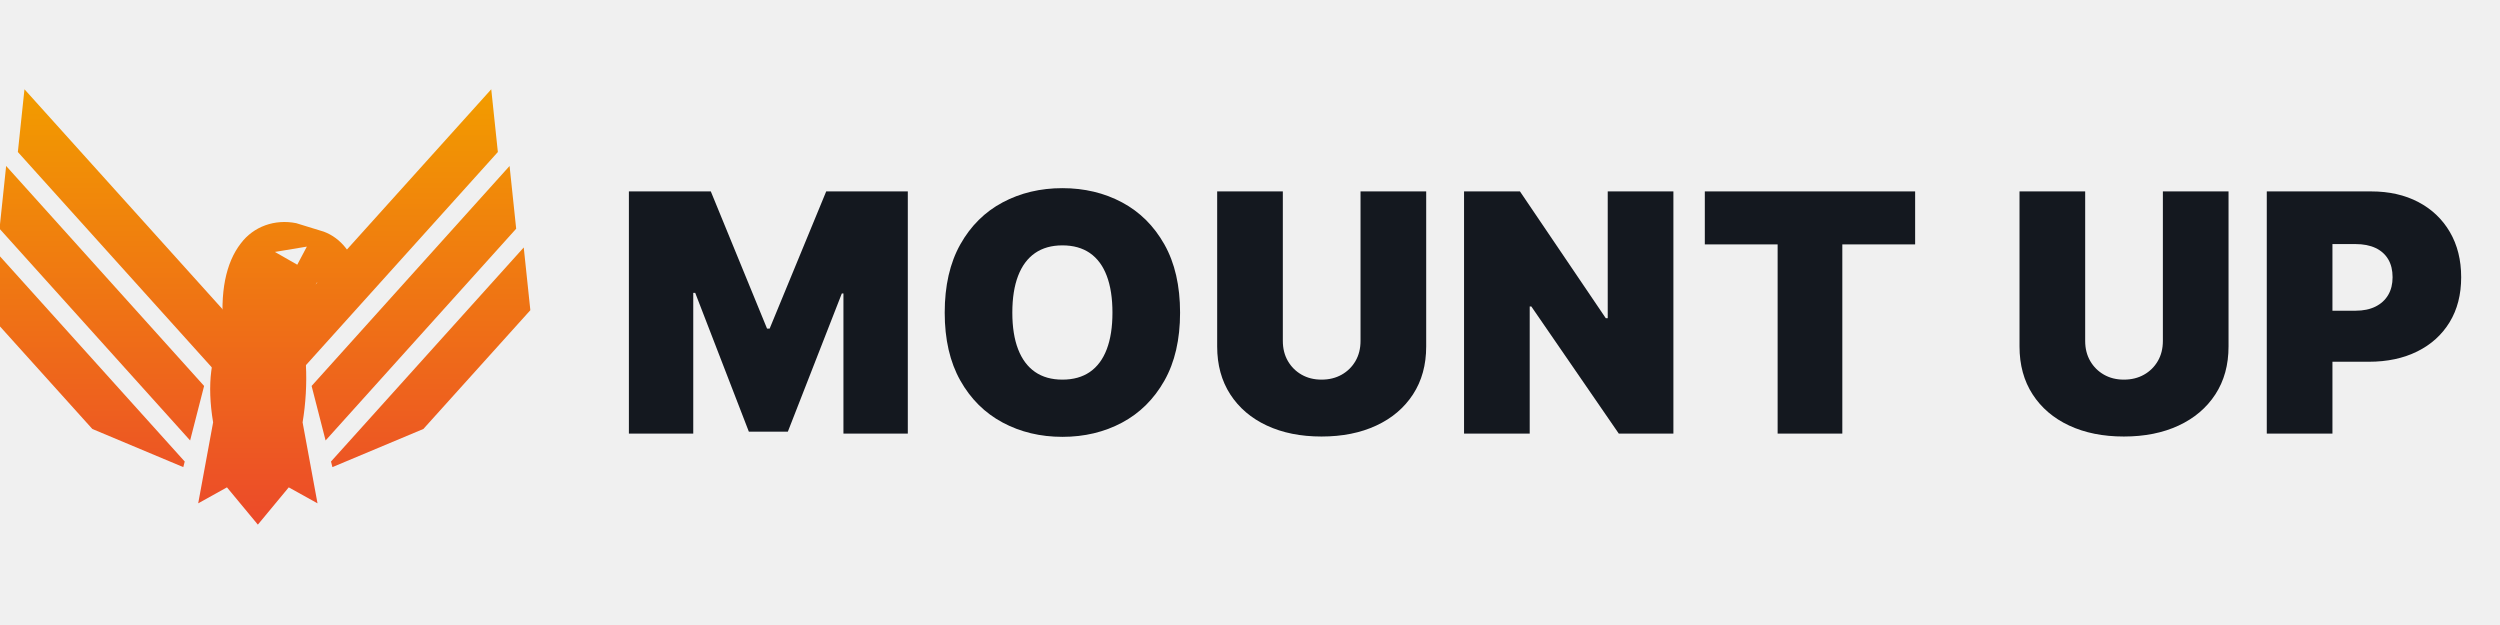
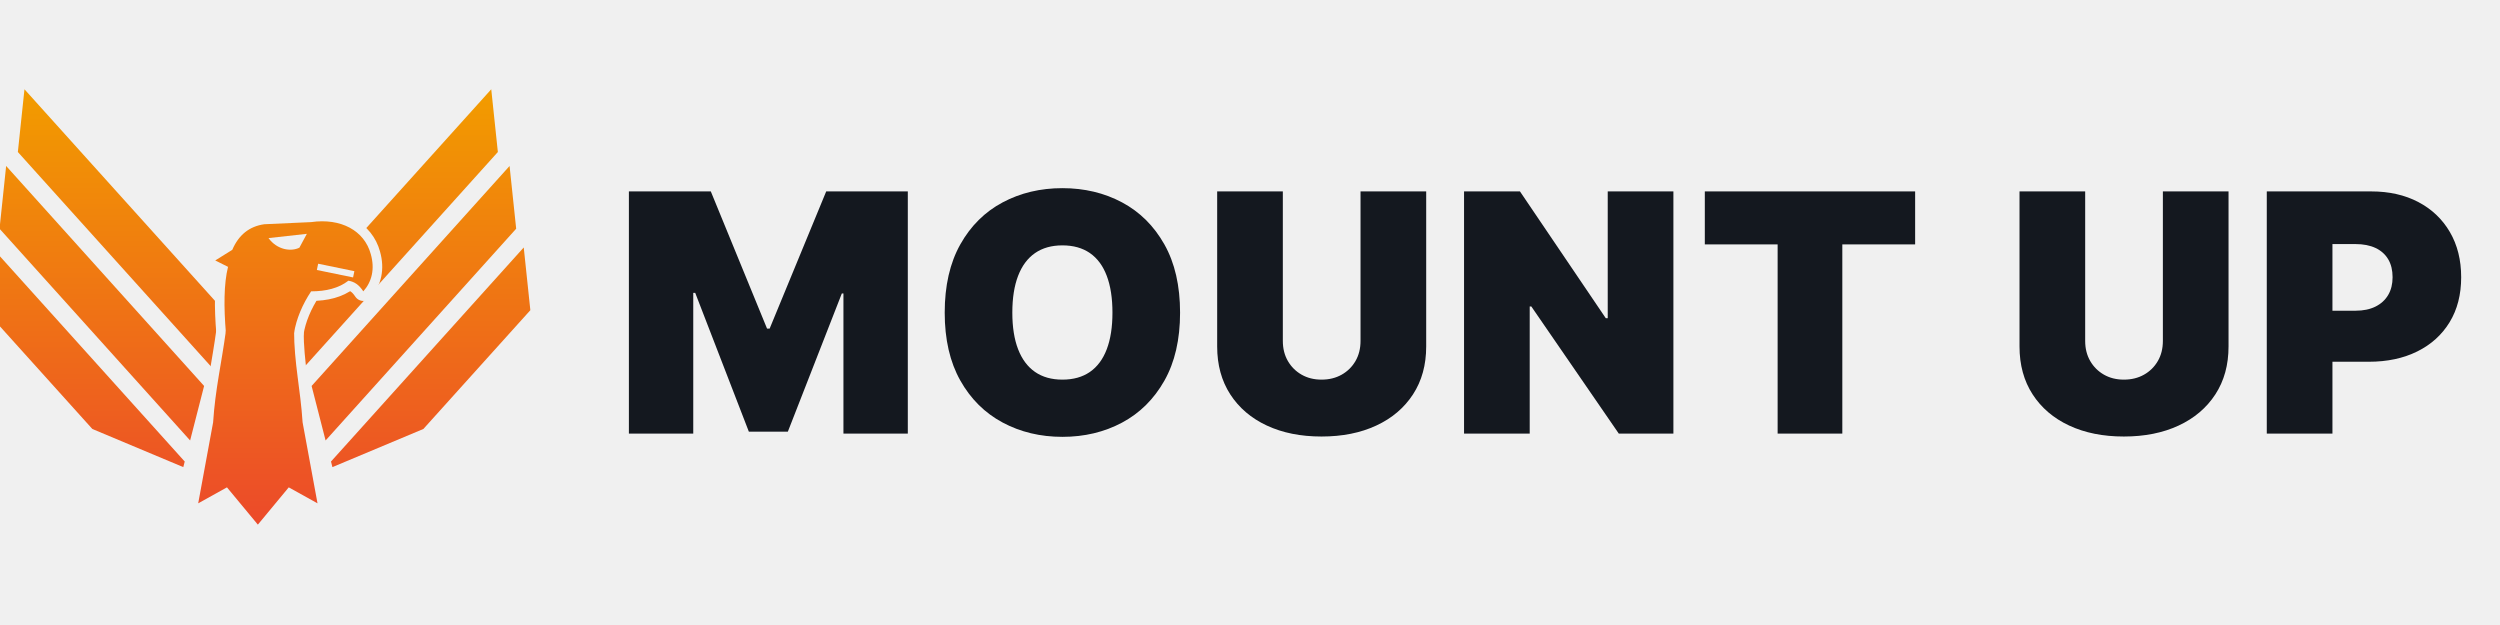
<svg xmlns="http://www.w3.org/2000/svg" viewBox="0 0 640 160" width="640" height="160">
  <g transform="translate(0 14)">
    <g transform="translate(-3.8 2.5) scale(0.2727)">
      <defs>
        <linearGradient id="gwl" x1="0" y1="432" x2="0" y2="34" gradientUnits="userSpaceOnUse">
          <stop offset="0" stop-color="#ec4a2a" />
          <stop offset="1" stop-color="#f29a00" />
        </linearGradient>
        <clipPath id="cwl">
          <path d="M0 0 L240 0 L240 236 L206 300 L186 378 L0 300Z" />
        </clipPath>
+         <mask id="wwl" maskUnits="userSpaceOnUse" x="-50" y="-50" width="612" height="612">
+           <rect x="-50" y="-50" width="612" height="612" fill="#fff" />
+           <path d="M234 272 L226 252 C224 228 224 206 228 190 L216 184 L232 174 C238 160 248 152 262 150 L306 148 C334 144 356 156 362 178 C366 192 363 204 355 213 C351 207 347 204 341 203 C332 210 320 213 306 213 C298 225 292 239 290 252 L282 272 Z" fill="#000" stroke="#000" stroke-width="18" stroke-linejoin="round" />
+           <path d="M226 250 C222 280 216 305 214 336 L200 412 L227 397 L256 432 L285 397 L312 412 L298 336 C296 305 290 280 290 250 Z" fill="#000" stroke="#000" stroke-width="18" stroke-linejoin="round" />
+         </mask>
+         <mask id="hwl" maskUnits="userSpaceOnUse" x="-50" y="-50" width="612" height="612">
+           <rect x="-50" y="-50" width="612" height="612" fill="#fff" />
+           <path d="M266 163 L302 159 L295 172 C287 176 274 174 266 163 Z" fill="#000" stroke="#000" stroke-width="0" />
+           <path d="M346 197 L312 190" fill="none" stroke="#000" stroke-width="6" />
+         </mask>
      </defs>
      <g fill="url(#gwl)">
-         <g clip-path="url(#cwl)">
-           <path d="M325.7 344 L36.9 23.3 L30.7 82.2 L293 373.5Z" />
-           <path d="M280.3 384.9 L19.7 95.3 L13.5 154.2 L247.6 414.3Z" />
-           <path d="M235 425.7 L6.4 171.8 L0.2 230.7 L202.3 455.1Z" />
-         </g>
-         <g transform="translate(512 0) scale(-1 1)">
+         <g mask="url(#wwl)">
          <g clip-path="url(#cwl)">
            <path d="M325.7 344 L36.9 23.3 L30.7 82.2 L293 373.5Z" />
            <path d="M280.3 384.9 L19.7 95.3 L13.5 154.2 L247.6 414.3Z" />
            <path d="M235 425.7 L6.4 171.8 L0.2 230.7 L202.3 455.1Z" />
          </g>
+           <g transform="translate(512 0) scale(-1 1)">
+             <g clip-path="url(#cwl)">
+               <path d="M325.7 344 L36.9 23.3 L30.7 82.2 L293 373.5Z" />
+               <path d="M280.3 384.9 L19.7 95.3 L13.5 154.2 L247.6 414.3Z" />
+               <path d="M235 425.7 L6.4 171.8 L0.2 230.7 L202.3 455.1Z" />
+             </g>
+           </g>
        </g>
-         <path fill-rule="evenodd" d="M224 252 C220 214 226 186 240 168 C252 152 272 145 292 149 L318 157 C334 163 346 178 350 198 L346 220 L330 203 L311 205 C307 219 301 229 293 237 C302 262 304 300 298 336 L312 412 L285 397 L256 432 L227 397 L200 412 L214 336 C208 300 212 272 224 252 Z M272 176 L302 171 L293 188 Z" />
+         <g mask="url(#hwl)">
+           <path d="M226 250 C222 280 216 305 214 336 L200 412 L227 397 L256 432 L285 397 L312 412 L298 336 C296 305 290 280 290 250 Z" />
+           <path d="M234 272 L226 252 C224 228 224 206 228 190 L216 184 L232 174 C238 160 248 152 262 150 L306 148 C334 144 356 156 362 178 C366 192 363 204 355 213 C351 207 347 204 341 203 C332 210 320 213 306 213 C298 225 292 239 290 252 L282 272 Z" />
+         </g>
      </g>
    </g>
  </g>
  <g fill="#14181f">
    <path transform="translate(158 111) scale(0.04161)" d="M72 -1490H576L922 -646H938L1286 -1490H1788V0H1392V-862H1382L1050 -12H810L480 -866H468V0H72Z" />
    <path transform="translate(239.1 111) scale(0.04161)" d="M790 20Q587 20 422.5 -68.0Q258 -156 162.0 -326.5Q66 -497 66 -744Q66 -993 162.0 -1164.0Q258 -1335 422.5 -1422.5Q587 -1510 790 -1510Q993 -1510 1157.0 -1422.5Q1321 -1335 1417.5 -1164.0Q1514 -993 1514 -744Q1514 -496 1417.5 -325.5Q1321 -155 1157.0 -67.5Q993 20 790 20ZM790 -332Q891 -332 959.5 -379.5Q1028 -427 1063.0 -519.0Q1098 -611 1098 -744Q1098 -878 1063.0 -970.5Q1028 -1063 959.5 -1110.5Q891 -1158 790 -1158Q690 -1158 621.5 -1110.5Q553 -1063 517.5 -970.5Q482 -878 482 -744Q482 -611 517.5 -519.0Q553 -427 621.5 -379.5Q690 -332 790 -332Z" />
    <path transform="translate(308.6 111) scale(0.04161)" d="M954 -1490H1358V-536Q1358 -366 1277.0 -241.5Q1196 -117 1051.0 -49.5Q906 18 714 18Q522 18 377.5 -49.5Q233 -117 152.5 -241.5Q72 -366 72 -536V-1490H476V-570Q476 -500 507.0 -446.5Q538 -393 591.5 -362.5Q645 -332 714 -332Q784 -332 838.0 -362.5Q892 -393 923.0 -446.5Q954 -500 954 -570Z" />
    <path transform="translate(371.8 111) scale(0.04161)" d="M1360 -1490V0H1024L486 -782H476V0H72V-1490H416L944 -710H956V-1490Z" />
    <path transform="translate(435.1 111) scale(0.04161)" d="M32 -1164V-1490H1326V-1164H878V0H480V-1164Z" />
    <path transform="translate(514 111) scale(0.04161)" d="M954 -1490H1358V-536Q1358 -366 1277.0 -241.5Q1196 -117 1051.0 -49.5Q906 18 714 18Q522 18 377.5 -49.5Q233 -117 152.5 -241.5Q72 -366 72 -536V-1490H476V-570Q476 -500 507.0 -446.5Q538 -393 591.5 -362.5Q645 -332 714 -332Q784 -332 838.0 -362.5Q892 -393 923.0 -446.5Q954 -500 954 -570Z" />
    <path transform="translate(577.3 111) scale(0.04161)" d="M72 0V-1490H714Q880 -1490 1004.5 -1424.5Q1129 -1359 1198.5 -1240.0Q1268 -1121 1268 -962Q1268 -802 1197.0 -685.5Q1126 -569 998.0 -505.5Q870 -442 700 -442H316V-756H618Q690 -756 741.0 -781.5Q792 -807 819.0 -853.0Q846 -899 846 -962Q846 -1027 819.0 -1072.5Q792 -1118 741.0 -1142.0Q690 -1166 618 -1166H476V0Z" />
  </g>
</svg>
